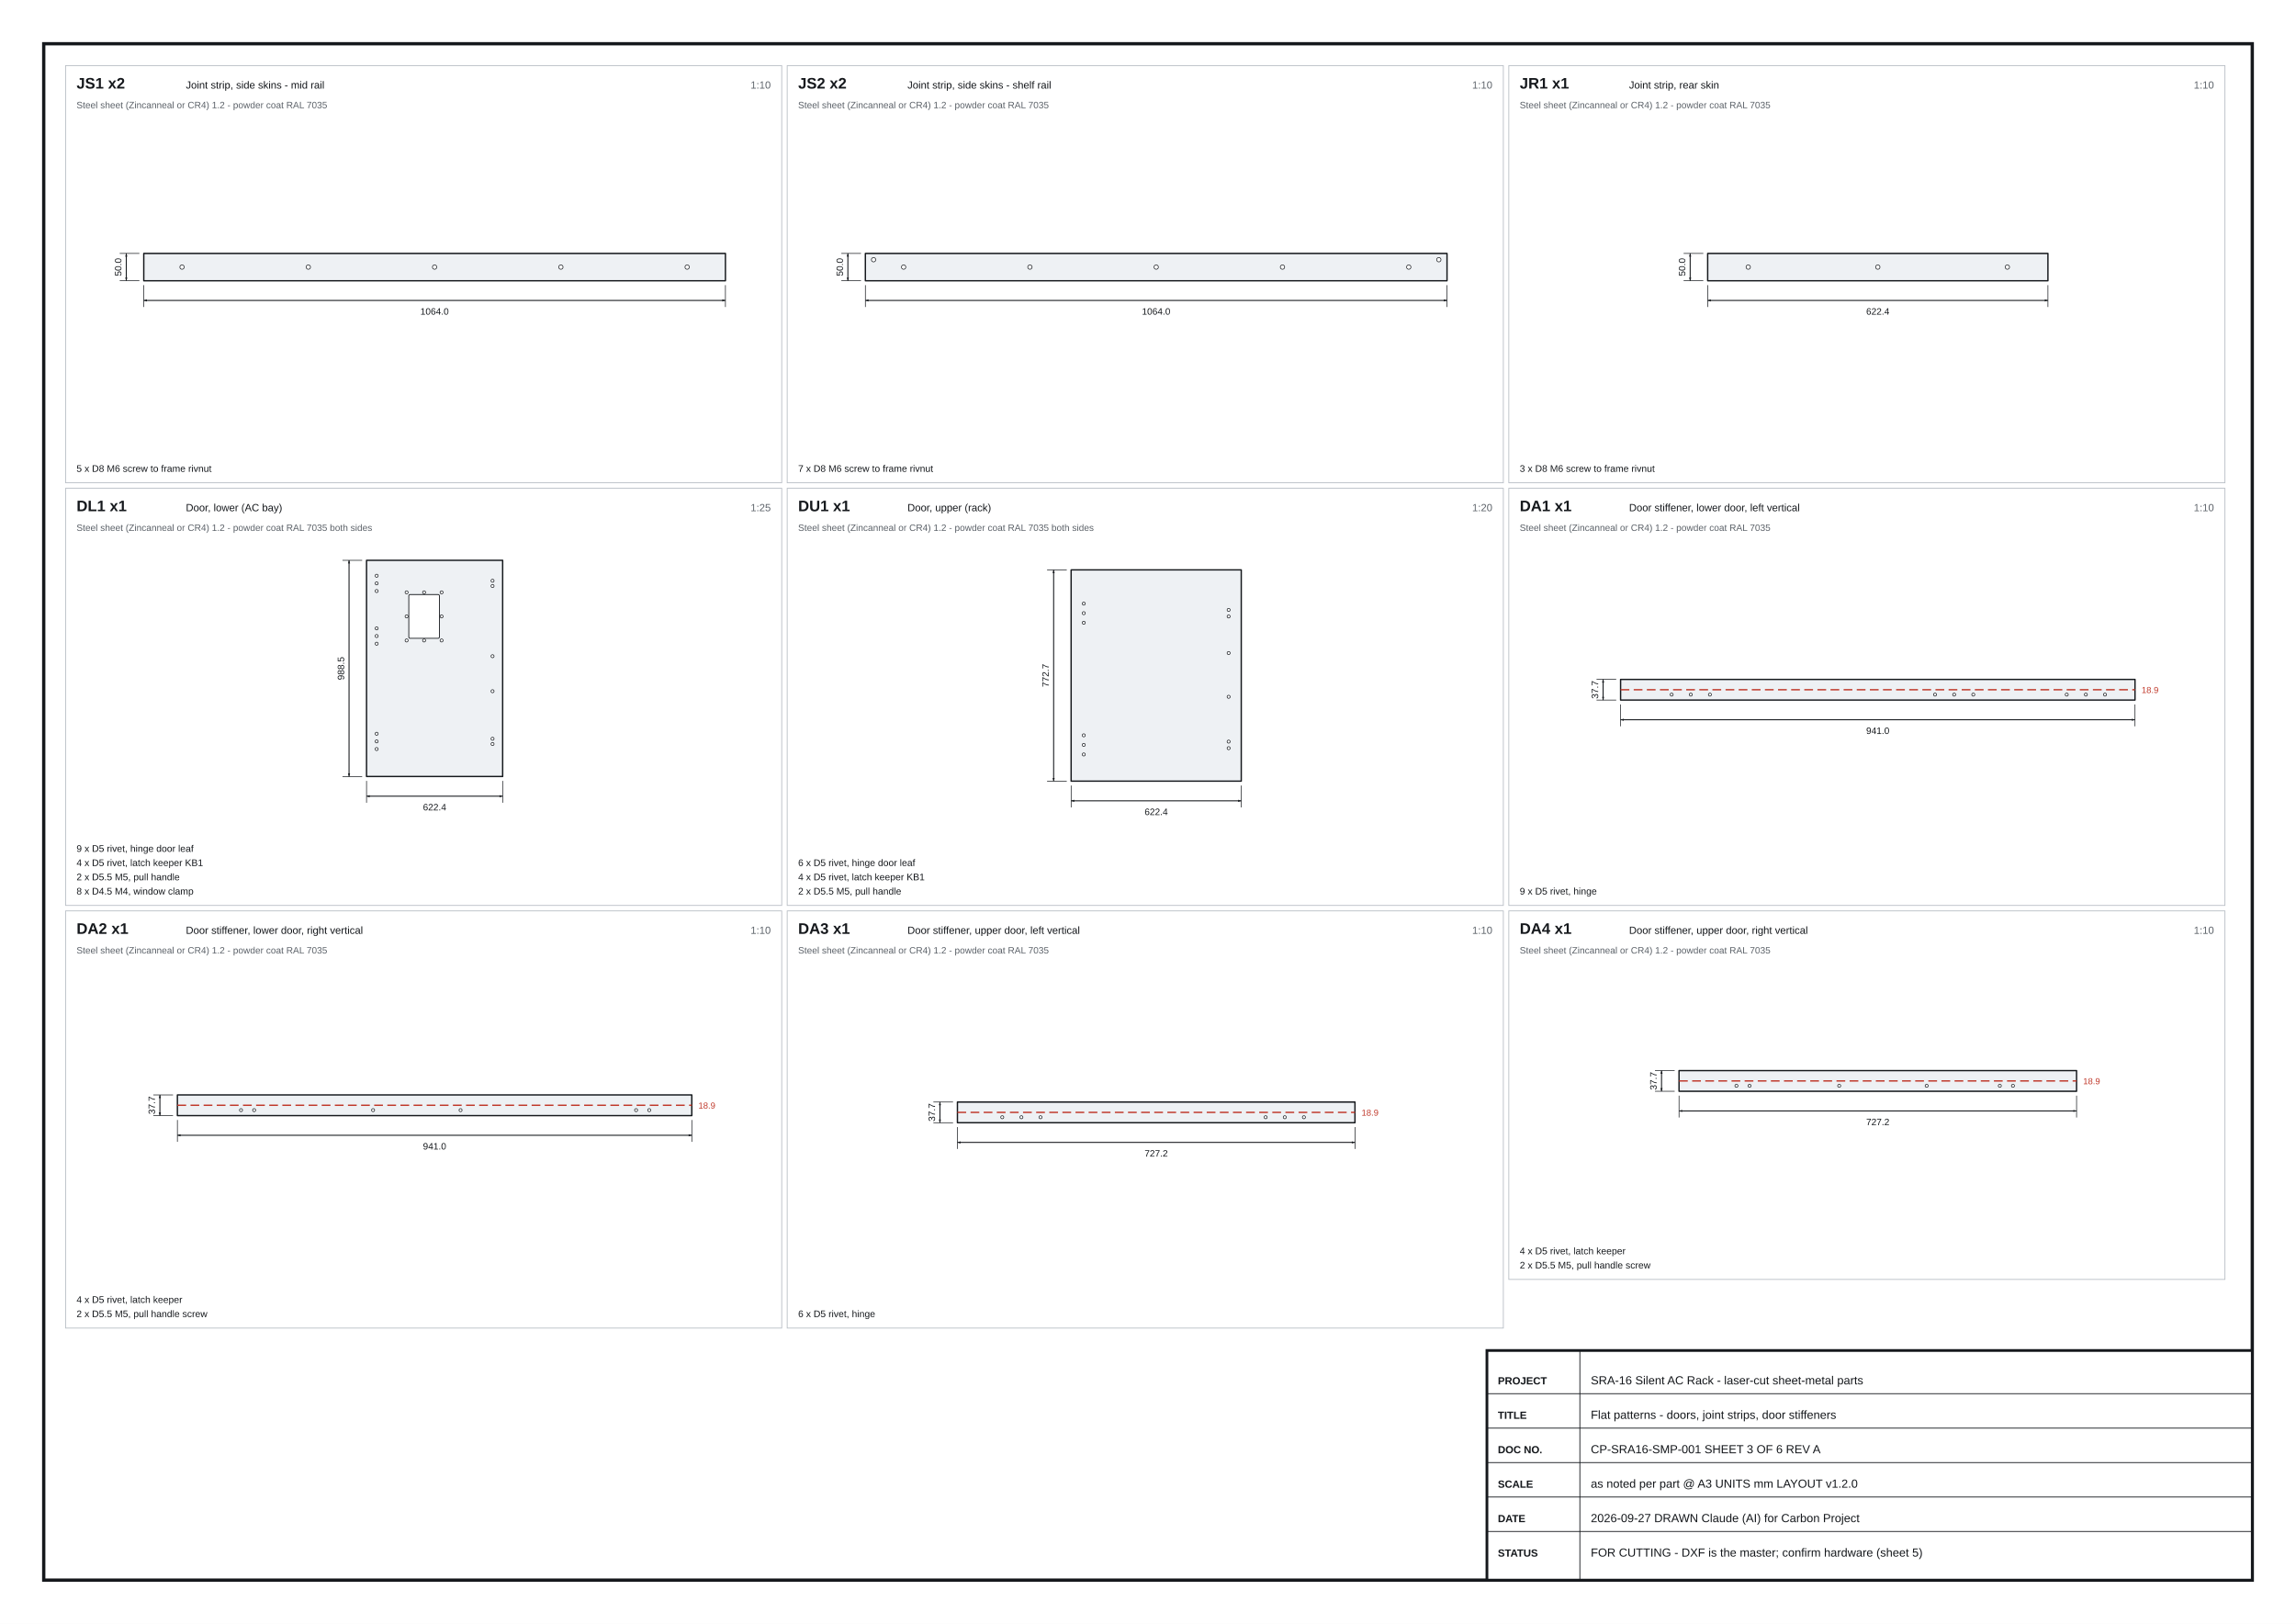
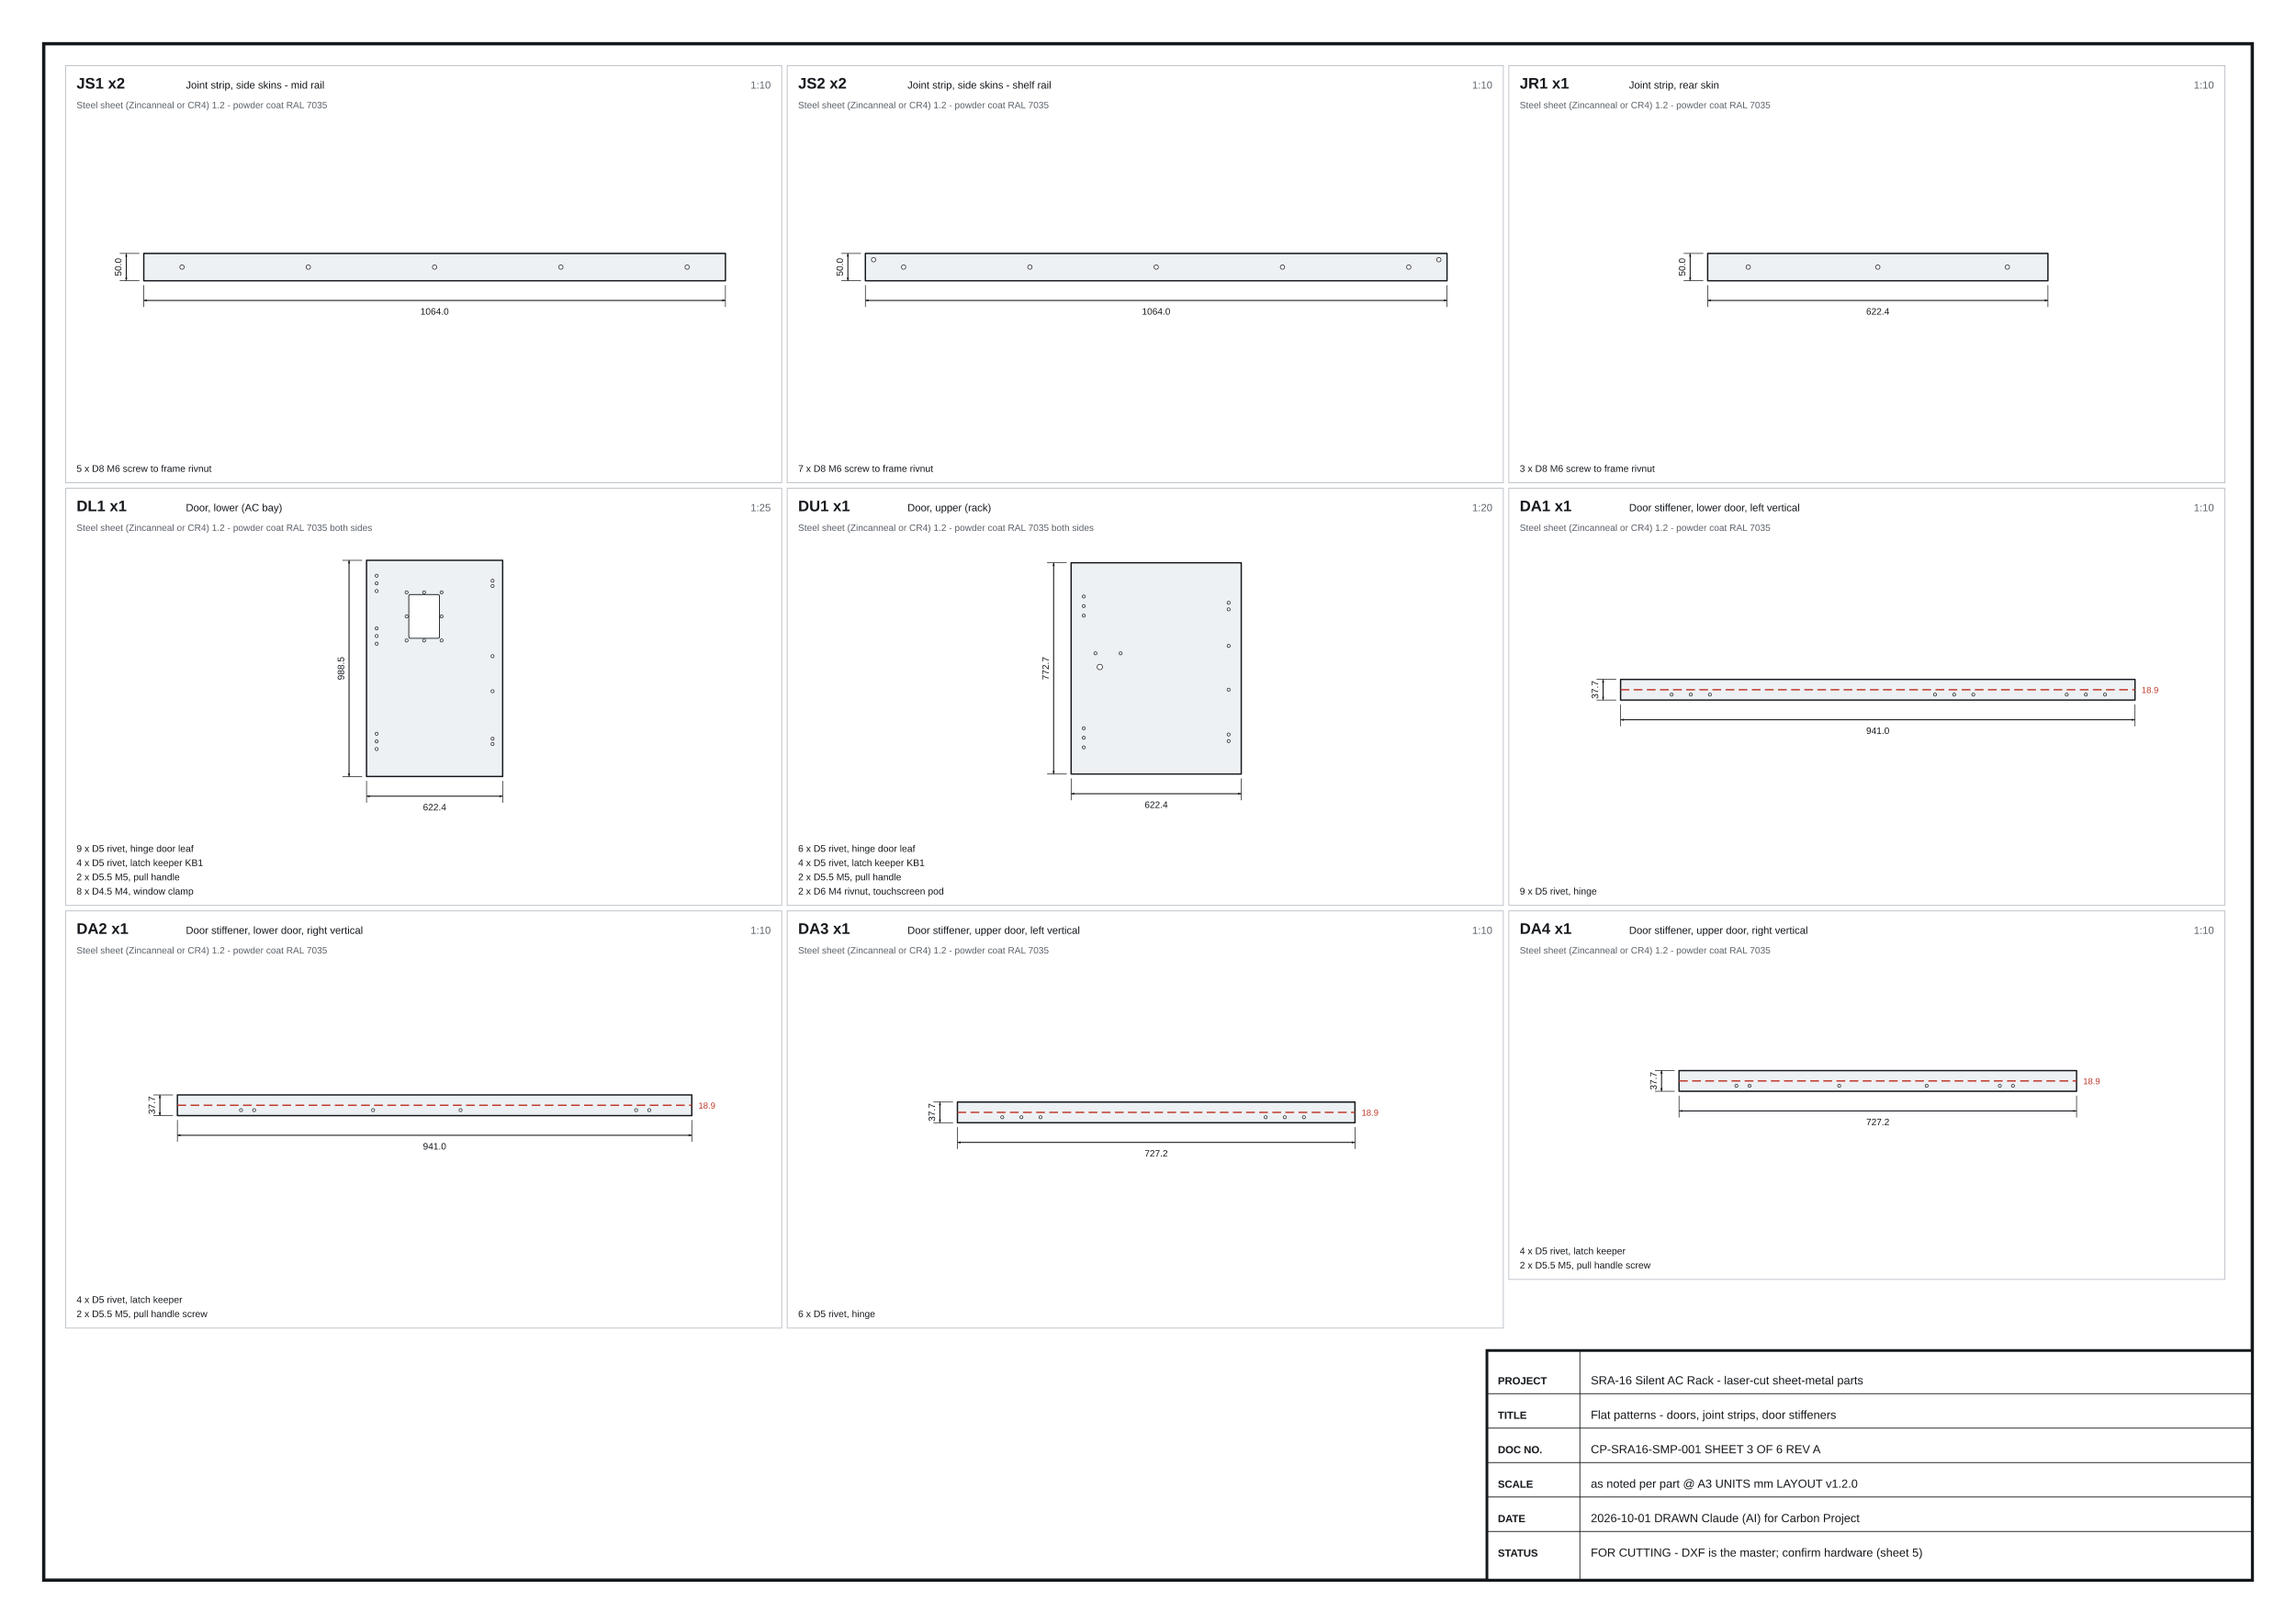
<svg xmlns="http://www.w3.org/2000/svg" width="420mm" height="297mm" viewBox="0 0 420 297" font-family="Arial, Helvetica, sans-serif">
  <defs>
    <marker id="aDim" viewBox="0 0 10 10" refX="10" refY="5" markerWidth="3.2" markerHeight="3.2" orient="auto-start-reverse">
      <path d="M0 1.5 L10 5 L0 8.5 z" fill="#15181c" />
    </marker>
    <pattern id="hatch" width="1.6" height="1.6" patternUnits="userSpaceOnUse" patternTransform="rotate(45)">
      <line x1="0" y1="0" x2="0" y2="1.6" stroke="#6d747c" stroke-width="0.25" />
    </pattern>
    <pattern id="ply" width="2.2" height="2.2" patternUnits="userSpaceOnUse" patternTransform="rotate(-35)">
      <line x1="0" y1="0" x2="0" y2="2.2" stroke="#b58a4a" stroke-width="0.3" />
    </pattern>
  </defs>
  <rect x="0" y="0" width="420" height="297" fill="#ffffff" />
  <rect x="8.00" y="8.00" width="404.00" height="281.00" rx="0.00" fill="none" stroke="#15181c" stroke-width="0.60" />
  <rect x="12.00" y="12.00" width="131.00" height="76.30" rx="0.00" fill="none" stroke="#b8bec5" stroke-width="0.15" />
  <text x="14.00" y="16.20" font-size="2.80" text-anchor="start" font-weight="bold" fill="#15181c">JS1  x2</text>
  <text x="34.00" y="16.20" font-size="1.90" text-anchor="start" font-weight="normal" fill="#15181c">Joint strip, side skins - mid rail</text>
  <text x="14.00" y="19.80" font-size="1.70" text-anchor="start" font-weight="normal" fill="#5b6168">Steel sheet (Zincanneal or CR4) 1.2 - powder coat RAL 7035</text>
  <path d="M26.30 51.35 L132.70 51.35 L132.70 46.35 L26.30 46.35 Z" fill="#eef1f4" stroke="#15181c" stroke-width="0.25" stroke-linejoin="round" />
  <circle cx="125.70" cy="48.85" r="0.40" fill="#ffffff" stroke="#15181c" stroke-width="0.12" />
  <circle cx="102.60" cy="48.85" r="0.40" fill="#ffffff" stroke="#15181c" stroke-width="0.12" />
  <circle cx="79.50" cy="48.85" r="0.40" fill="#ffffff" stroke="#15181c" stroke-width="0.12" />
  <circle cx="56.40" cy="48.85" r="0.40" fill="#ffffff" stroke="#15181c" stroke-width="0.12" />
  <circle cx="33.30" cy="48.85" r="0.40" fill="#ffffff" stroke="#15181c" stroke-width="0.12" />
  <line x1="26.30" y1="52.15" x2="26.30" y2="56.15" stroke="#15181c" stroke-width="0.12" stroke-linecap="butt" />
  <line x1="132.70" y1="52.15" x2="132.70" y2="56.15" stroke="#15181c" stroke-width="0.12" stroke-linecap="butt" />
  <line x1="26.30" y1="54.95" x2="132.70" y2="54.95" stroke="#15181c" stroke-width="0.18" marker-start="url(#aDim)" marker-end="url(#aDim)" />
  <text x="79.50" y="57.55" font-size="1.70" text-anchor="middle" font-weight="normal" fill="#15181c">1064.0</text>
  <line x1="25.50" y1="46.35" x2="21.90" y2="46.35" stroke="#15181c" stroke-width="0.12" stroke-linecap="butt" />
  <line x1="25.50" y1="51.35" x2="21.90" y2="51.35" stroke="#15181c" stroke-width="0.12" stroke-linecap="butt" />
  <line x1="23.10" y1="46.35" x2="23.10" y2="51.35" stroke="#15181c" stroke-width="0.18" marker-start="url(#aDim)" marker-end="url(#aDim)" />
  <text x="22.20" y="48.85" font-size="1.70" text-anchor="middle" font-weight="normal" fill="#15181c" transform="rotate(-90.0 22.20 48.85)">50.0</text>
  <text x="141.00" y="16.20" font-size="1.90" text-anchor="end" font-weight="normal" fill="#5b6168">1:10</text>
  <text x="14.00" y="86.30" font-size="1.75" text-anchor="start" font-weight="normal" fill="#15181c">5 x D8 M6 screw to frame rivnut</text>
  <rect x="144.00" y="12.00" width="131.00" height="76.30" rx="0.00" fill="none" stroke="#b8bec5" stroke-width="0.15" />
  <text x="146.00" y="16.20" font-size="2.80" text-anchor="start" font-weight="bold" fill="#15181c">JS2  x2</text>
  <text x="166.00" y="16.20" font-size="1.90" text-anchor="start" font-weight="normal" fill="#15181c">Joint strip, side skins - shelf rail</text>
  <text x="146.00" y="19.80" font-size="1.70" text-anchor="start" font-weight="normal" fill="#5b6168">Steel sheet (Zincanneal or CR4) 1.2 - powder coat RAL 7035</text>
  <path d="M158.30 51.35 L264.70 51.35 L264.70 46.35 L158.30 46.35 Z" fill="#eef1f4" stroke="#15181c" stroke-width="0.25" stroke-linejoin="round" />
  <circle cx="263.20" cy="47.50" r="0.40" fill="#ffffff" stroke="#15181c" stroke-width="0.12" />
  <circle cx="159.80" cy="47.50" r="0.40" fill="#ffffff" stroke="#15181c" stroke-width="0.12" />
  <circle cx="257.70" cy="48.85" r="0.40" fill="#ffffff" stroke="#15181c" stroke-width="0.12" />
  <circle cx="234.60" cy="48.85" r="0.40" fill="#ffffff" stroke="#15181c" stroke-width="0.12" />
  <circle cx="211.50" cy="48.85" r="0.40" fill="#ffffff" stroke="#15181c" stroke-width="0.12" />
  <circle cx="188.40" cy="48.85" r="0.40" fill="#ffffff" stroke="#15181c" stroke-width="0.12" />
  <circle cx="165.30" cy="48.85" r="0.40" fill="#ffffff" stroke="#15181c" stroke-width="0.12" />
  <line x1="158.30" y1="52.15" x2="158.30" y2="56.15" stroke="#15181c" stroke-width="0.12" stroke-linecap="butt" />
  <line x1="264.70" y1="52.15" x2="264.70" y2="56.15" stroke="#15181c" stroke-width="0.12" stroke-linecap="butt" />
  <line x1="158.30" y1="54.95" x2="264.70" y2="54.95" stroke="#15181c" stroke-width="0.18" marker-start="url(#aDim)" marker-end="url(#aDim)" />
  <text x="211.50" y="57.55" font-size="1.70" text-anchor="middle" font-weight="normal" fill="#15181c">1064.0</text>
  <line x1="157.50" y1="46.35" x2="153.90" y2="46.35" stroke="#15181c" stroke-width="0.12" stroke-linecap="butt" />
  <line x1="157.50" y1="51.35" x2="153.90" y2="51.35" stroke="#15181c" stroke-width="0.12" stroke-linecap="butt" />
  <line x1="155.10" y1="46.35" x2="155.10" y2="51.35" stroke="#15181c" stroke-width="0.18" marker-start="url(#aDim)" marker-end="url(#aDim)" />
  <text x="154.20" y="48.85" font-size="1.70" text-anchor="middle" font-weight="normal" fill="#15181c" transform="rotate(-90.0 154.20 48.85)">50.0</text>
  <text x="273.00" y="16.20" font-size="1.90" text-anchor="end" font-weight="normal" fill="#5b6168">1:10</text>
  <text x="146.00" y="86.30" font-size="1.75" text-anchor="start" font-weight="normal" fill="#15181c">7 x D8 M6 screw to frame rivnut</text>
  <rect x="276.00" y="12.00" width="131.00" height="76.30" rx="0.00" fill="none" stroke="#b8bec5" stroke-width="0.15" />
  <text x="278.00" y="16.20" font-size="2.80" text-anchor="start" font-weight="bold" fill="#15181c">JR1  x1</text>
  <text x="298.00" y="16.20" font-size="1.90" text-anchor="start" font-weight="normal" fill="#15181c">Joint strip, rear skin</text>
  <text x="278.00" y="19.80" font-size="1.70" text-anchor="start" font-weight="normal" fill="#5b6168">Steel sheet (Zincanneal or CR4) 1.2 - powder coat RAL 7035</text>
  <path d="M312.38 51.35 L374.62 51.35 L374.62 46.35 L312.38 46.35 Z" fill="#eef1f4" stroke="#15181c" stroke-width="0.25" stroke-linejoin="round" />
  <circle cx="367.20" cy="48.85" r="0.40" fill="#ffffff" stroke="#15181c" stroke-width="0.12" />
  <circle cx="343.50" cy="48.85" r="0.40" fill="#ffffff" stroke="#15181c" stroke-width="0.12" />
  <circle cx="319.80" cy="48.85" r="0.40" fill="#ffffff" stroke="#15181c" stroke-width="0.12" />
  <line x1="312.38" y1="52.15" x2="312.38" y2="56.15" stroke="#15181c" stroke-width="0.12" stroke-linecap="butt" />
  <line x1="374.62" y1="52.15" x2="374.62" y2="56.15" stroke="#15181c" stroke-width="0.12" stroke-linecap="butt" />
  <line x1="312.38" y1="54.95" x2="374.62" y2="54.95" stroke="#15181c" stroke-width="0.18" marker-start="url(#aDim)" marker-end="url(#aDim)" />
  <text x="343.50" y="57.55" font-size="1.70" text-anchor="middle" font-weight="normal" fill="#15181c">622.4</text>
  <line x1="311.58" y1="46.35" x2="307.98" y2="46.35" stroke="#15181c" stroke-width="0.12" stroke-linecap="butt" />
  <line x1="311.58" y1="51.35" x2="307.98" y2="51.35" stroke="#15181c" stroke-width="0.12" stroke-linecap="butt" />
  <line x1="309.18" y1="46.35" x2="309.18" y2="51.35" stroke="#15181c" stroke-width="0.18" marker-start="url(#aDim)" marker-end="url(#aDim)" />
  <text x="308.28" y="48.85" font-size="1.70" text-anchor="middle" font-weight="normal" fill="#15181c" transform="rotate(-90.0 308.28 48.85)">50.0</text>
  <text x="405.00" y="16.20" font-size="1.90" text-anchor="end" font-weight="normal" fill="#5b6168">1:10</text>
  <text x="278.00" y="86.30" font-size="1.75" text-anchor="start" font-weight="normal" fill="#15181c">3 x D8 M6 screw to frame rivnut</text>
  <rect x="12.00" y="89.30" width="131.00" height="76.30" rx="0.00" fill="none" stroke="#b8bec5" stroke-width="0.15" />
  <text x="14.00" y="93.50" font-size="2.80" text-anchor="start" font-weight="bold" fill="#15181c">DL1  x1</text>
  <text x="34.00" y="93.50" font-size="1.90" text-anchor="start" font-weight="normal" fill="#15181c">Door, lower (AC bay)</text>
  <text x="14.00" y="97.10" font-size="1.70" text-anchor="start" font-weight="normal" fill="#5b6168">Steel sheet (Zincanneal or CR4) 1.2 - powder coat RAL 7035 both sides</text>
  <path d="M67.05 142.02 L91.95 142.02 L91.95 102.48 L67.05 102.48 Z" fill="#eef1f4" stroke="#15181c" stroke-width="0.25" stroke-linejoin="round" />
  <circle cx="68.90" cy="137.00" r="0.28" fill="#ffffff" stroke="#15181c" stroke-width="0.12" />
  <circle cx="68.90" cy="135.60" r="0.28" fill="#ffffff" stroke="#15181c" stroke-width="0.12" />
  <circle cx="68.90" cy="134.20" r="0.28" fill="#ffffff" stroke="#15181c" stroke-width="0.12" />
  <circle cx="68.90" cy="117.73" r="0.28" fill="#ffffff" stroke="#15181c" stroke-width="0.12" />
  <circle cx="68.90" cy="116.33" r="0.28" fill="#ffffff" stroke="#15181c" stroke-width="0.12" />
  <circle cx="68.90" cy="114.93" r="0.28" fill="#ffffff" stroke="#15181c" stroke-width="0.12" />
  <circle cx="68.90" cy="108.10" r="0.28" fill="#ffffff" stroke="#15181c" stroke-width="0.12" />
  <circle cx="68.90" cy="106.70" r="0.28" fill="#ffffff" stroke="#15181c" stroke-width="0.12" />
  <circle cx="68.90" cy="105.30" r="0.28" fill="#ffffff" stroke="#15181c" stroke-width="0.12" />
  <circle cx="90.10" cy="136.08" r="0.28" fill="#ffffff" stroke="#15181c" stroke-width="0.12" />
  <circle cx="90.10" cy="135.12" r="0.28" fill="#ffffff" stroke="#15181c" stroke-width="0.12" />
  <circle cx="90.10" cy="107.18" r="0.28" fill="#ffffff" stroke="#15181c" stroke-width="0.12" />
  <circle cx="90.10" cy="106.22" r="0.28" fill="#ffffff" stroke="#15181c" stroke-width="0.12" />
  <circle cx="90.10" cy="126.42" r="0.28" fill="#ffffff" stroke="#15181c" stroke-width="0.12" />
  <circle cx="90.10" cy="120.02" r="0.28" fill="#ffffff" stroke="#15181c" stroke-width="0.12" />
  <circle cx="74.38" cy="117.14" r="0.28" fill="#ffffff" stroke="#15181c" stroke-width="0.12" />
  <circle cx="77.58" cy="117.14" r="0.28" fill="#ffffff" stroke="#15181c" stroke-width="0.12" />
  <circle cx="80.78" cy="117.14" r="0.28" fill="#ffffff" stroke="#15181c" stroke-width="0.12" />
  <circle cx="80.78" cy="112.74" r="0.28" fill="#ffffff" stroke="#15181c" stroke-width="0.12" />
  <circle cx="80.78" cy="108.34" r="0.28" fill="#ffffff" stroke="#15181c" stroke-width="0.12" />
  <circle cx="77.58" cy="108.34" r="0.28" fill="#ffffff" stroke="#15181c" stroke-width="0.12" />
  <circle cx="74.38" cy="108.34" r="0.28" fill="#ffffff" stroke="#15181c" stroke-width="0.12" />
  <circle cx="74.38" cy="112.74" r="0.28" fill="#ffffff" stroke="#15181c" stroke-width="0.12" />
  <path d="M75.02 116.74 L80.14 116.74 L80.19 116.74 L80.23 116.72 L80.27 116.70 L80.31 116.67 L80.34 116.63 L80.36 116.59 L80.38 116.55 L80.38 116.50 L80.38 108.98 L80.38 108.93 L80.36 108.89 L80.34 108.85 L80.31 108.81 L80.27 108.78 L80.23 108.76 L80.19 108.74 L80.14 108.74 L75.02 108.74 L74.97 108.74 L74.93 108.76 L74.89 108.78 L74.85 108.81 L74.82 108.85 L74.80 108.89 L74.78 108.93 L74.78 108.98 L74.78 116.50 L74.78 116.55 L74.80 116.59 L74.82 116.63 L74.85 116.67 L74.89 116.70 L74.93 116.72 L74.97 116.74 Z" fill="#ffffff" stroke="#15181c" stroke-width="0.15" stroke-linejoin="round" />
  <line x1="67.05" y1="142.82" x2="67.05" y2="146.82" stroke="#15181c" stroke-width="0.12" stroke-linecap="butt" />
  <line x1="91.95" y1="142.82" x2="91.95" y2="146.82" stroke="#15181c" stroke-width="0.12" stroke-linecap="butt" />
  <line x1="67.05" y1="145.62" x2="91.95" y2="145.62" stroke="#15181c" stroke-width="0.18" marker-start="url(#aDim)" marker-end="url(#aDim)" />
  <text x="79.50" y="148.22" font-size="1.70" text-anchor="middle" font-weight="normal" fill="#15181c">622.4</text>
  <line x1="66.25" y1="102.48" x2="62.65" y2="102.48" stroke="#15181c" stroke-width="0.12" stroke-linecap="butt" />
  <line x1="66.25" y1="142.02" x2="62.65" y2="142.02" stroke="#15181c" stroke-width="0.12" stroke-linecap="butt" />
  <line x1="63.85" y1="102.48" x2="63.85" y2="142.02" stroke="#15181c" stroke-width="0.18" marker-start="url(#aDim)" marker-end="url(#aDim)" />
  <text x="62.95" y="122.25" font-size="1.70" text-anchor="middle" font-weight="normal" fill="#15181c" transform="rotate(-90.0 62.95 122.25)">988.5</text>
  <text x="141.00" y="93.50" font-size="1.90" text-anchor="end" font-weight="normal" fill="#5b6168">1:25</text>
  <text x="14.00" y="155.80" font-size="1.75" text-anchor="start" font-weight="normal" fill="#15181c">9 x D5 rivet, hinge door leaf</text>
  <text x="14.00" y="158.40" font-size="1.75" text-anchor="start" font-weight="normal" fill="#15181c">4 x D5 rivet, latch keeper KB1</text>
  <text x="14.00" y="161.00" font-size="1.75" text-anchor="start" font-weight="normal" fill="#15181c">2 x D5.5 M5, pull handle</text>
  <text x="14.00" y="163.60" font-size="1.75" text-anchor="start" font-weight="normal" fill="#15181c">8 x D4.5 M4, window clamp</text>
  <rect x="144.00" y="89.30" width="131.00" height="76.30" rx="0.00" fill="none" stroke="#b8bec5" stroke-width="0.15" />
  <text x="146.00" y="93.50" font-size="2.80" text-anchor="start" font-weight="bold" fill="#15181c">DU1  x1</text>
  <text x="166.00" y="93.50" font-size="1.90" text-anchor="start" font-weight="normal" fill="#15181c">Door, upper (rack)</text>
  <text x="146.00" y="97.10" font-size="1.70" text-anchor="start" font-weight="normal" fill="#5b6168">Steel sheet (Zincanneal or CR4) 1.2 - powder coat RAL 7035 both sides</text>
-   <path d="M195.94 142.87 L227.06 142.87 L227.06 104.23 L195.94 104.23 Z" fill="#eef1f4" stroke="#15181c" stroke-width="0.25" stroke-linejoin="round" />
-   <circle cx="198.25" cy="137.99" r="0.28" fill="#ffffff" stroke="#15181c" stroke-width="0.12" />
-   <circle cx="198.25" cy="136.24" r="0.28" fill="#ffffff" stroke="#15181c" stroke-width="0.12" />
-   <circle cx="198.25" cy="134.49" r="0.28" fill="#ffffff" stroke="#15181c" stroke-width="0.12" />
-   <circle cx="198.25" cy="113.90" r="0.28" fill="#ffffff" stroke="#15181c" stroke-width="0.12" />
-   <circle cx="198.25" cy="112.15" r="0.28" fill="#ffffff" stroke="#15181c" stroke-width="0.12" />
-   <circle cx="198.25" cy="110.40" r="0.28" fill="#ffffff" stroke="#15181c" stroke-width="0.12" />
-   <circle cx="224.75" cy="136.84" r="0.28" fill="#ffffff" stroke="#15181c" stroke-width="0.12" />
-   <circle cx="224.75" cy="135.64" r="0.28" fill="#ffffff" stroke="#15181c" stroke-width="0.12" />
-   <circle cx="224.75" cy="112.75" r="0.28" fill="#ffffff" stroke="#15181c" stroke-width="0.12" />
-   <circle cx="224.75" cy="111.55" r="0.28" fill="#ffffff" stroke="#15181c" stroke-width="0.12" />
-   <circle cx="224.75" cy="127.44" r="0.28" fill="#ffffff" stroke="#15181c" stroke-width="0.12" />
-   <circle cx="224.75" cy="119.44" r="0.28" fill="#ffffff" stroke="#15181c" stroke-width="0.12" />
-   <line x1="195.94" y1="143.67" x2="195.94" y2="147.67" stroke="#15181c" stroke-width="0.12" stroke-linecap="butt" />
-   <line x1="227.06" y1="143.67" x2="227.06" y2="147.67" stroke="#15181c" stroke-width="0.12" stroke-linecap="butt" />
-   <line x1="195.94" y1="146.47" x2="227.06" y2="146.47" stroke="#15181c" stroke-width="0.18" marker-start="url(#aDim)" marker-end="url(#aDim)" />
-   <text x="211.50" y="149.07" font-size="1.70" text-anchor="middle" font-weight="normal" fill="#15181c">622.4</text>
-   <line x1="195.14" y1="104.23" x2="191.54" y2="104.23" stroke="#15181c" stroke-width="0.12" stroke-linecap="butt" />
-   <line x1="195.14" y1="142.87" x2="191.54" y2="142.87" stroke="#15181c" stroke-width="0.12" stroke-linecap="butt" />
-   <line x1="192.74" y1="104.23" x2="192.74" y2="142.87" stroke="#15181c" stroke-width="0.18" marker-start="url(#aDim)" marker-end="url(#aDim)" />
-   <text x="191.84" y="123.55" font-size="1.70" text-anchor="middle" font-weight="normal" fill="#15181c" transform="rotate(-90.0 191.84 123.55)">772.7</text>
+   <path d="M195.94 141.57 L227.06 141.57 L227.06 102.93 L195.94 102.93 Z" fill="#eef1f4" stroke="#15181c" stroke-width="0.25" stroke-linejoin="round" />
+   <circle cx="198.25" cy="136.69" r="0.28" fill="#ffffff" stroke="#15181c" stroke-width="0.12" />
+   <circle cx="198.25" cy="134.94" r="0.28" fill="#ffffff" stroke="#15181c" stroke-width="0.12" />
+   <circle cx="198.25" cy="133.19" r="0.28" fill="#ffffff" stroke="#15181c" stroke-width="0.12" />
+   <circle cx="198.25" cy="112.60" r="0.28" fill="#ffffff" stroke="#15181c" stroke-width="0.12" />
+   <circle cx="198.25" cy="110.85" r="0.28" fill="#ffffff" stroke="#15181c" stroke-width="0.12" />
+   <circle cx="198.25" cy="109.10" r="0.28" fill="#ffffff" stroke="#15181c" stroke-width="0.12" />
+   <circle cx="224.75" cy="135.54" r="0.28" fill="#ffffff" stroke="#15181c" stroke-width="0.12" />
+   <circle cx="224.75" cy="134.34" r="0.28" fill="#ffffff" stroke="#15181c" stroke-width="0.12" />
+   <circle cx="224.75" cy="111.45" r="0.28" fill="#ffffff" stroke="#15181c" stroke-width="0.12" />
+   <circle cx="224.75" cy="110.25" r="0.28" fill="#ffffff" stroke="#15181c" stroke-width="0.12" />
+   <circle cx="224.75" cy="126.14" r="0.28" fill="#ffffff" stroke="#15181c" stroke-width="0.12" />
+   <circle cx="224.75" cy="118.14" r="0.28" fill="#ffffff" stroke="#15181c" stroke-width="0.12" />
+   <circle cx="200.39" cy="119.49" r="0.28" fill="#ffffff" stroke="#15181c" stroke-width="0.12" />
+   <circle cx="204.99" cy="119.49" r="0.28" fill="#ffffff" stroke="#15181c" stroke-width="0.12" />
+   <circle cx="201.19" cy="121.99" r="0.50" fill="#ffffff" stroke="#15181c" stroke-width="0.12" />
+   <line x1="195.94" y1="142.37" x2="195.94" y2="146.37" stroke="#15181c" stroke-width="0.12" stroke-linecap="butt" />
+   <line x1="227.06" y1="142.37" x2="227.06" y2="146.37" stroke="#15181c" stroke-width="0.12" stroke-linecap="butt" />
+   <line x1="195.94" y1="145.17" x2="227.06" y2="145.17" stroke="#15181c" stroke-width="0.18" marker-start="url(#aDim)" marker-end="url(#aDim)" />
+   <text x="211.50" y="147.77" font-size="1.70" text-anchor="middle" font-weight="normal" fill="#15181c">622.4</text>
+   <line x1="195.14" y1="102.93" x2="191.54" y2="102.93" stroke="#15181c" stroke-width="0.12" stroke-linecap="butt" />
+   <line x1="195.14" y1="141.57" x2="191.54" y2="141.57" stroke="#15181c" stroke-width="0.12" stroke-linecap="butt" />
+   <line x1="192.74" y1="102.93" x2="192.74" y2="141.57" stroke="#15181c" stroke-width="0.18" marker-start="url(#aDim)" marker-end="url(#aDim)" />
+   <text x="191.84" y="122.25" font-size="1.70" text-anchor="middle" font-weight="normal" fill="#15181c" transform="rotate(-90.0 191.84 122.25)">772.7</text>
  <text x="273.00" y="93.50" font-size="1.90" text-anchor="end" font-weight="normal" fill="#5b6168">1:20</text>
-   <text x="146.00" y="158.40" font-size="1.75" text-anchor="start" font-weight="normal" fill="#15181c">6 x D5 rivet, hinge door leaf</text>
-   <text x="146.00" y="161.00" font-size="1.75" text-anchor="start" font-weight="normal" fill="#15181c">4 x D5 rivet, latch keeper KB1</text>
-   <text x="146.00" y="163.60" font-size="1.75" text-anchor="start" font-weight="normal" fill="#15181c">2 x D5.5 M5, pull handle</text>
+   <text x="146.00" y="155.80" font-size="1.75" text-anchor="start" font-weight="normal" fill="#15181c">6 x D5 rivet, hinge door leaf</text>
+   <text x="146.00" y="158.40" font-size="1.75" text-anchor="start" font-weight="normal" fill="#15181c">4 x D5 rivet, latch keeper KB1</text>
+   <text x="146.00" y="161.00" font-size="1.75" text-anchor="start" font-weight="normal" fill="#15181c">2 x D5.5 M5, pull handle</text>
+   <text x="146.00" y="163.60" font-size="1.75" text-anchor="start" font-weight="normal" fill="#15181c">2 x D6 M4 rivnut, touchscreen pod</text>
  <rect x="276.00" y="89.30" width="131.00" height="76.30" rx="0.00" fill="none" stroke="#b8bec5" stroke-width="0.15" />
  <text x="278.00" y="93.50" font-size="2.80" text-anchor="start" font-weight="bold" fill="#15181c">DA1  x1</text>
  <text x="298.00" y="93.50" font-size="1.90" text-anchor="start" font-weight="normal" fill="#15181c">Door stiffener, lower door, left vertical</text>
  <text x="278.00" y="97.10" font-size="1.70" text-anchor="start" font-weight="normal" fill="#5b6168">Steel sheet (Zincanneal or CR4) 1.2 - powder coat RAL 7035</text>
  <path d="M296.45 128.04 L390.55 128.04 L390.55 124.26 L296.45 124.26 Z" fill="#eef1f4" stroke="#15181c" stroke-width="0.25" stroke-linejoin="round" />
  <circle cx="305.79" cy="127.04" r="0.28" fill="#ffffff" stroke="#15181c" stroke-width="0.12" />
  <circle cx="309.29" cy="127.04" r="0.28" fill="#ffffff" stroke="#15181c" stroke-width="0.12" />
  <circle cx="312.79" cy="127.04" r="0.28" fill="#ffffff" stroke="#15181c" stroke-width="0.12" />
  <circle cx="353.97" cy="127.04" r="0.28" fill="#ffffff" stroke="#15181c" stroke-width="0.12" />
  <circle cx="357.47" cy="127.04" r="0.28" fill="#ffffff" stroke="#15181c" stroke-width="0.12" />
  <circle cx="360.97" cy="127.04" r="0.28" fill="#ffffff" stroke="#15181c" stroke-width="0.12" />
  <circle cx="378.06" cy="127.04" r="0.28" fill="#ffffff" stroke="#15181c" stroke-width="0.12" />
  <circle cx="381.56" cy="127.04" r="0.28" fill="#ffffff" stroke="#15181c" stroke-width="0.12" />
  <circle cx="385.06" cy="127.04" r="0.28" fill="#ffffff" stroke="#15181c" stroke-width="0.12" />
  <line x1="296.45" y1="126.15" x2="390.55" y2="126.15" stroke="#c0392b" stroke-width="0.25" stroke-linecap="butt" stroke-dasharray="1.6 0.8" />
  <line x1="296.45" y1="128.84" x2="296.45" y2="132.84" stroke="#15181c" stroke-width="0.12" stroke-linecap="butt" />
  <line x1="390.55" y1="128.84" x2="390.55" y2="132.84" stroke="#15181c" stroke-width="0.12" stroke-linecap="butt" />
  <line x1="296.45" y1="131.64" x2="390.55" y2="131.64" stroke="#15181c" stroke-width="0.18" marker-start="url(#aDim)" marker-end="url(#aDim)" />
  <text x="343.50" y="134.24" font-size="1.70" text-anchor="middle" font-weight="normal" fill="#15181c">941.0</text>
  <line x1="295.65" y1="124.26" x2="292.05" y2="124.26" stroke="#15181c" stroke-width="0.12" stroke-linecap="butt" />
  <line x1="295.65" y1="128.04" x2="292.05" y2="128.04" stroke="#15181c" stroke-width="0.12" stroke-linecap="butt" />
  <line x1="293.25" y1="124.26" x2="293.25" y2="128.04" stroke="#15181c" stroke-width="0.18" marker-start="url(#aDim)" marker-end="url(#aDim)" />
  <text x="292.35" y="126.15" font-size="1.70" text-anchor="middle" font-weight="normal" fill="#15181c" transform="rotate(-90.0 292.35 126.15)">37.7</text>
  <text x="391.75" y="126.75" font-size="1.60" text-anchor="start" font-weight="normal" fill="#c0392b">18.9</text>
  <text x="405.00" y="93.50" font-size="1.90" text-anchor="end" font-weight="normal" fill="#5b6168">1:10</text>
  <text x="278.00" y="163.60" font-size="1.75" text-anchor="start" font-weight="normal" fill="#15181c">9 x D5 rivet, hinge</text>
  <rect x="12.00" y="166.60" width="131.00" height="76.30" rx="0.00" fill="none" stroke="#b8bec5" stroke-width="0.15" />
  <text x="14.00" y="170.80" font-size="2.80" text-anchor="start" font-weight="bold" fill="#15181c">DA2  x1</text>
  <text x="34.00" y="170.80" font-size="1.90" text-anchor="start" font-weight="normal" fill="#15181c">Door stiffener, lower door, right vertical</text>
  <text x="14.00" y="174.40" font-size="1.70" text-anchor="start" font-weight="normal" fill="#5b6168">Steel sheet (Zincanneal or CR4) 1.2 - powder coat RAL 7035</text>
  <path d="M32.45 204.04 L126.55 204.04 L126.55 200.26 L32.45 200.26 Z" fill="#eef1f4" stroke="#15181c" stroke-width="0.25" stroke-linejoin="round" />
  <circle cx="44.09" cy="203.04" r="0.28" fill="#ffffff" stroke="#15181c" stroke-width="0.12" />
  <circle cx="46.49" cy="203.04" r="0.28" fill="#ffffff" stroke="#15181c" stroke-width="0.12" />
  <circle cx="116.36" cy="203.04" r="0.28" fill="#ffffff" stroke="#15181c" stroke-width="0.12" />
  <circle cx="118.76" cy="203.04" r="0.28" fill="#ffffff" stroke="#15181c" stroke-width="0.12" />
  <circle cx="68.25" cy="203.04" r="0.28" fill="#ffffff" stroke="#15181c" stroke-width="0.12" />
  <circle cx="84.25" cy="203.04" r="0.28" fill="#ffffff" stroke="#15181c" stroke-width="0.12" />
  <line x1="32.45" y1="202.15" x2="126.55" y2="202.15" stroke="#c0392b" stroke-width="0.25" stroke-linecap="butt" stroke-dasharray="1.6 0.8" />
  <line x1="32.45" y1="204.84" x2="32.45" y2="208.84" stroke="#15181c" stroke-width="0.12" stroke-linecap="butt" />
  <line x1="126.55" y1="204.84" x2="126.55" y2="208.84" stroke="#15181c" stroke-width="0.12" stroke-linecap="butt" />
  <line x1="32.45" y1="207.64" x2="126.55" y2="207.64" stroke="#15181c" stroke-width="0.18" marker-start="url(#aDim)" marker-end="url(#aDim)" />
  <text x="79.50" y="210.24" font-size="1.70" text-anchor="middle" font-weight="normal" fill="#15181c">941.0</text>
  <line x1="31.65" y1="200.26" x2="28.05" y2="200.26" stroke="#15181c" stroke-width="0.12" stroke-linecap="butt" />
  <line x1="31.65" y1="204.04" x2="28.05" y2="204.04" stroke="#15181c" stroke-width="0.12" stroke-linecap="butt" />
  <line x1="29.25" y1="200.26" x2="29.25" y2="204.04" stroke="#15181c" stroke-width="0.18" marker-start="url(#aDim)" marker-end="url(#aDim)" />
  <text x="28.35" y="202.15" font-size="1.70" text-anchor="middle" font-weight="normal" fill="#15181c" transform="rotate(-90.0 28.35 202.15)">37.7</text>
  <text x="127.75" y="202.75" font-size="1.60" text-anchor="start" font-weight="normal" fill="#c0392b">18.9</text>
  <text x="141.00" y="170.80" font-size="1.90" text-anchor="end" font-weight="normal" fill="#5b6168">1:10</text>
  <text x="14.00" y="238.30" font-size="1.75" text-anchor="start" font-weight="normal" fill="#15181c">4 x D5 rivet, latch keeper</text>
  <text x="14.00" y="240.90" font-size="1.75" text-anchor="start" font-weight="normal" fill="#15181c">2 x D5.5 M5, pull handle screw</text>
  <rect x="144.00" y="166.60" width="131.00" height="76.30" rx="0.00" fill="none" stroke="#b8bec5" stroke-width="0.15" />
  <text x="146.00" y="170.80" font-size="2.80" text-anchor="start" font-weight="bold" fill="#15181c">DA3  x1</text>
  <text x="166.00" y="170.80" font-size="1.90" text-anchor="start" font-weight="normal" fill="#15181c">Door stiffener, upper door, left vertical</text>
  <text x="146.00" y="174.40" font-size="1.70" text-anchor="start" font-weight="normal" fill="#5b6168">Steel sheet (Zincanneal or CR4) 1.2 - powder coat RAL 7035</text>
  <path d="M175.14 205.34 L247.86 205.34 L247.86 201.56 L175.14 201.56 Z" fill="#eef1f4" stroke="#15181c" stroke-width="0.25" stroke-linejoin="round" />
  <circle cx="183.34" cy="204.34" r="0.28" fill="#ffffff" stroke="#15181c" stroke-width="0.12" />
  <circle cx="186.84" cy="204.34" r="0.28" fill="#ffffff" stroke="#15181c" stroke-width="0.12" />
  <circle cx="190.34" cy="204.34" r="0.28" fill="#ffffff" stroke="#15181c" stroke-width="0.12" />
  <circle cx="231.52" cy="204.34" r="0.28" fill="#ffffff" stroke="#15181c" stroke-width="0.12" />
  <circle cx="235.02" cy="204.34" r="0.28" fill="#ffffff" stroke="#15181c" stroke-width="0.12" />
  <circle cx="238.52" cy="204.34" r="0.28" fill="#ffffff" stroke="#15181c" stroke-width="0.12" />
  <line x1="175.14" y1="203.45" x2="247.86" y2="203.45" stroke="#c0392b" stroke-width="0.25" stroke-linecap="butt" stroke-dasharray="1.6 0.8" />
  <line x1="175.14" y1="206.14" x2="175.14" y2="210.14" stroke="#15181c" stroke-width="0.12" stroke-linecap="butt" />
  <line x1="247.86" y1="206.14" x2="247.86" y2="210.14" stroke="#15181c" stroke-width="0.12" stroke-linecap="butt" />
  <line x1="175.14" y1="208.94" x2="247.86" y2="208.94" stroke="#15181c" stroke-width="0.18" marker-start="url(#aDim)" marker-end="url(#aDim)" />
  <text x="211.50" y="211.54" font-size="1.70" text-anchor="middle" font-weight="normal" fill="#15181c">727.2</text>
  <line x1="174.34" y1="201.56" x2="170.74" y2="201.56" stroke="#15181c" stroke-width="0.12" stroke-linecap="butt" />
  <line x1="174.34" y1="205.34" x2="170.74" y2="205.34" stroke="#15181c" stroke-width="0.12" stroke-linecap="butt" />
  <line x1="171.94" y1="201.56" x2="171.94" y2="205.34" stroke="#15181c" stroke-width="0.18" marker-start="url(#aDim)" marker-end="url(#aDim)" />
  <text x="171.04" y="203.45" font-size="1.70" text-anchor="middle" font-weight="normal" fill="#15181c" transform="rotate(-90.0 171.04 203.45)">37.7</text>
  <text x="249.06" y="204.05" font-size="1.60" text-anchor="start" font-weight="normal" fill="#c0392b">18.9</text>
  <text x="273.00" y="170.80" font-size="1.90" text-anchor="end" font-weight="normal" fill="#5b6168">1:10</text>
  <text x="146.00" y="240.90" font-size="1.75" text-anchor="start" font-weight="normal" fill="#15181c">6 x D5 rivet, hinge</text>
  <rect x="276.00" y="166.60" width="131.00" height="67.40" rx="0.00" fill="none" stroke="#b8bec5" stroke-width="0.15" />
  <text x="278.00" y="170.80" font-size="2.80" text-anchor="start" font-weight="bold" fill="#15181c">DA4  x1</text>
  <text x="298.00" y="170.80" font-size="1.90" text-anchor="start" font-weight="normal" fill="#15181c">Door stiffener, upper door, right vertical</text>
  <text x="278.00" y="174.40" font-size="1.70" text-anchor="start" font-weight="normal" fill="#5b6168">Steel sheet (Zincanneal or CR4) 1.2 - powder coat RAL 7035</text>
  <path d="M307.14 199.59 L379.86 199.59 L379.86 195.81 L307.14 195.81 Z" fill="#eef1f4" stroke="#15181c" stroke-width="0.25" stroke-linejoin="round" />
  <circle cx="317.64" cy="198.59" r="0.28" fill="#ffffff" stroke="#15181c" stroke-width="0.12" />
  <circle cx="320.04" cy="198.59" r="0.28" fill="#ffffff" stroke="#15181c" stroke-width="0.12" />
  <circle cx="365.82" cy="198.59" r="0.28" fill="#ffffff" stroke="#15181c" stroke-width="0.12" />
  <circle cx="368.22" cy="198.59" r="0.28" fill="#ffffff" stroke="#15181c" stroke-width="0.12" />
  <circle cx="336.44" cy="198.59" r="0.28" fill="#ffffff" stroke="#15181c" stroke-width="0.12" />
  <circle cx="352.44" cy="198.59" r="0.28" fill="#ffffff" stroke="#15181c" stroke-width="0.12" />
  <line x1="307.14" y1="197.70" x2="379.86" y2="197.70" stroke="#c0392b" stroke-width="0.25" stroke-linecap="butt" stroke-dasharray="1.6 0.8" />
  <line x1="307.14" y1="200.39" x2="307.14" y2="204.39" stroke="#15181c" stroke-width="0.12" stroke-linecap="butt" />
  <line x1="379.86" y1="200.39" x2="379.86" y2="204.39" stroke="#15181c" stroke-width="0.12" stroke-linecap="butt" />
  <line x1="307.14" y1="203.19" x2="379.86" y2="203.19" stroke="#15181c" stroke-width="0.18" marker-start="url(#aDim)" marker-end="url(#aDim)" />
  <text x="343.50" y="205.79" font-size="1.70" text-anchor="middle" font-weight="normal" fill="#15181c">727.2</text>
  <line x1="306.34" y1="195.81" x2="302.74" y2="195.81" stroke="#15181c" stroke-width="0.12" stroke-linecap="butt" />
  <line x1="306.34" y1="199.59" x2="302.74" y2="199.59" stroke="#15181c" stroke-width="0.12" stroke-linecap="butt" />
  <line x1="303.94" y1="195.81" x2="303.94" y2="199.59" stroke="#15181c" stroke-width="0.18" marker-start="url(#aDim)" marker-end="url(#aDim)" />
  <text x="303.04" y="197.70" font-size="1.70" text-anchor="middle" font-weight="normal" fill="#15181c" transform="rotate(-90.0 303.04 197.70)">37.7</text>
  <text x="381.06" y="198.30" font-size="1.60" text-anchor="start" font-weight="normal" fill="#c0392b">18.9</text>
  <text x="405.00" y="170.80" font-size="1.90" text-anchor="end" font-weight="normal" fill="#5b6168">1:10</text>
  <text x="278.00" y="229.40" font-size="1.75" text-anchor="start" font-weight="normal" fill="#15181c">4 x D5 rivet, latch keeper</text>
  <text x="278.00" y="232.00" font-size="1.75" text-anchor="start" font-weight="normal" fill="#15181c">2 x D5.5 M5, pull handle screw</text>
  <rect x="272.00" y="247.00" width="140.00" height="42.00" rx="0.00" fill="#ffffff" stroke="#15181c" stroke-width="0.50" />
  <text x="274.00" y="253.20" font-size="1.90" text-anchor="start" font-weight="bold" fill="#15181c">PROJECT</text>
  <text x="291.00" y="253.20" font-size="2.15" text-anchor="start" font-weight="normal" fill="#15181c">SRA-16 Silent AC Rack - laser-cut sheet-metal parts</text>
  <text x="274.00" y="259.50" font-size="1.90" text-anchor="start" font-weight="bold" fill="#15181c">TITLE</text>
  <text x="291.00" y="259.50" font-size="2.15" text-anchor="start" font-weight="normal" fill="#15181c">Flat patterns - doors, joint strips, door stiffeners</text>
  <line x1="272.00" y1="254.90" x2="412.00" y2="254.90" stroke="#15181c" stroke-width="0.15" stroke-linecap="butt" />
  <text x="274.00" y="265.80" font-size="1.90" text-anchor="start" font-weight="bold" fill="#15181c">DOC NO.</text>
  <text x="291.00" y="265.80" font-size="2.15" text-anchor="start" font-weight="normal" fill="#15181c">CP-SRA16-SMP-001   SHEET 3 OF 6   REV A</text>
  <line x1="272.00" y1="261.20" x2="412.00" y2="261.20" stroke="#15181c" stroke-width="0.15" stroke-linecap="butt" />
  <text x="274.00" y="272.10" font-size="1.90" text-anchor="start" font-weight="bold" fill="#15181c">SCALE</text>
  <text x="291.00" y="272.10" font-size="2.15" text-anchor="start" font-weight="normal" fill="#15181c">as noted per part @ A3   UNITS mm   LAYOUT v1.2.0</text>
  <line x1="272.00" y1="267.50" x2="412.00" y2="267.50" stroke="#15181c" stroke-width="0.15" stroke-linecap="butt" />
  <text x="274.00" y="278.40" font-size="1.90" text-anchor="start" font-weight="bold" fill="#15181c">DATE</text>
-   <text x="291.00" y="278.40" font-size="2.15" text-anchor="start" font-weight="normal" fill="#15181c">2026-09-27   DRAWN Claude (AI) for Carbon Project</text>
+   <text x="291.00" y="278.40" font-size="2.15" text-anchor="start" font-weight="normal" fill="#15181c">2026-10-01   DRAWN Claude (AI) for Carbon Project</text>
  <line x1="272.00" y1="273.80" x2="412.00" y2="273.80" stroke="#15181c" stroke-width="0.15" stroke-linecap="butt" />
  <text x="274.00" y="284.70" font-size="1.90" text-anchor="start" font-weight="bold" fill="#15181c">STATUS</text>
  <text x="291.00" y="284.70" font-size="2.15" text-anchor="start" font-weight="normal" fill="#15181c">FOR CUTTING - DXF is the master; confirm hardware (sheet 5)</text>
  <line x1="272.00" y1="280.10" x2="412.00" y2="280.10" stroke="#15181c" stroke-width="0.15" stroke-linecap="butt" />
  <line x1="289.00" y1="247.00" x2="289.00" y2="289.00" stroke="#15181c" stroke-width="0.15" stroke-linecap="butt" />
</svg>
